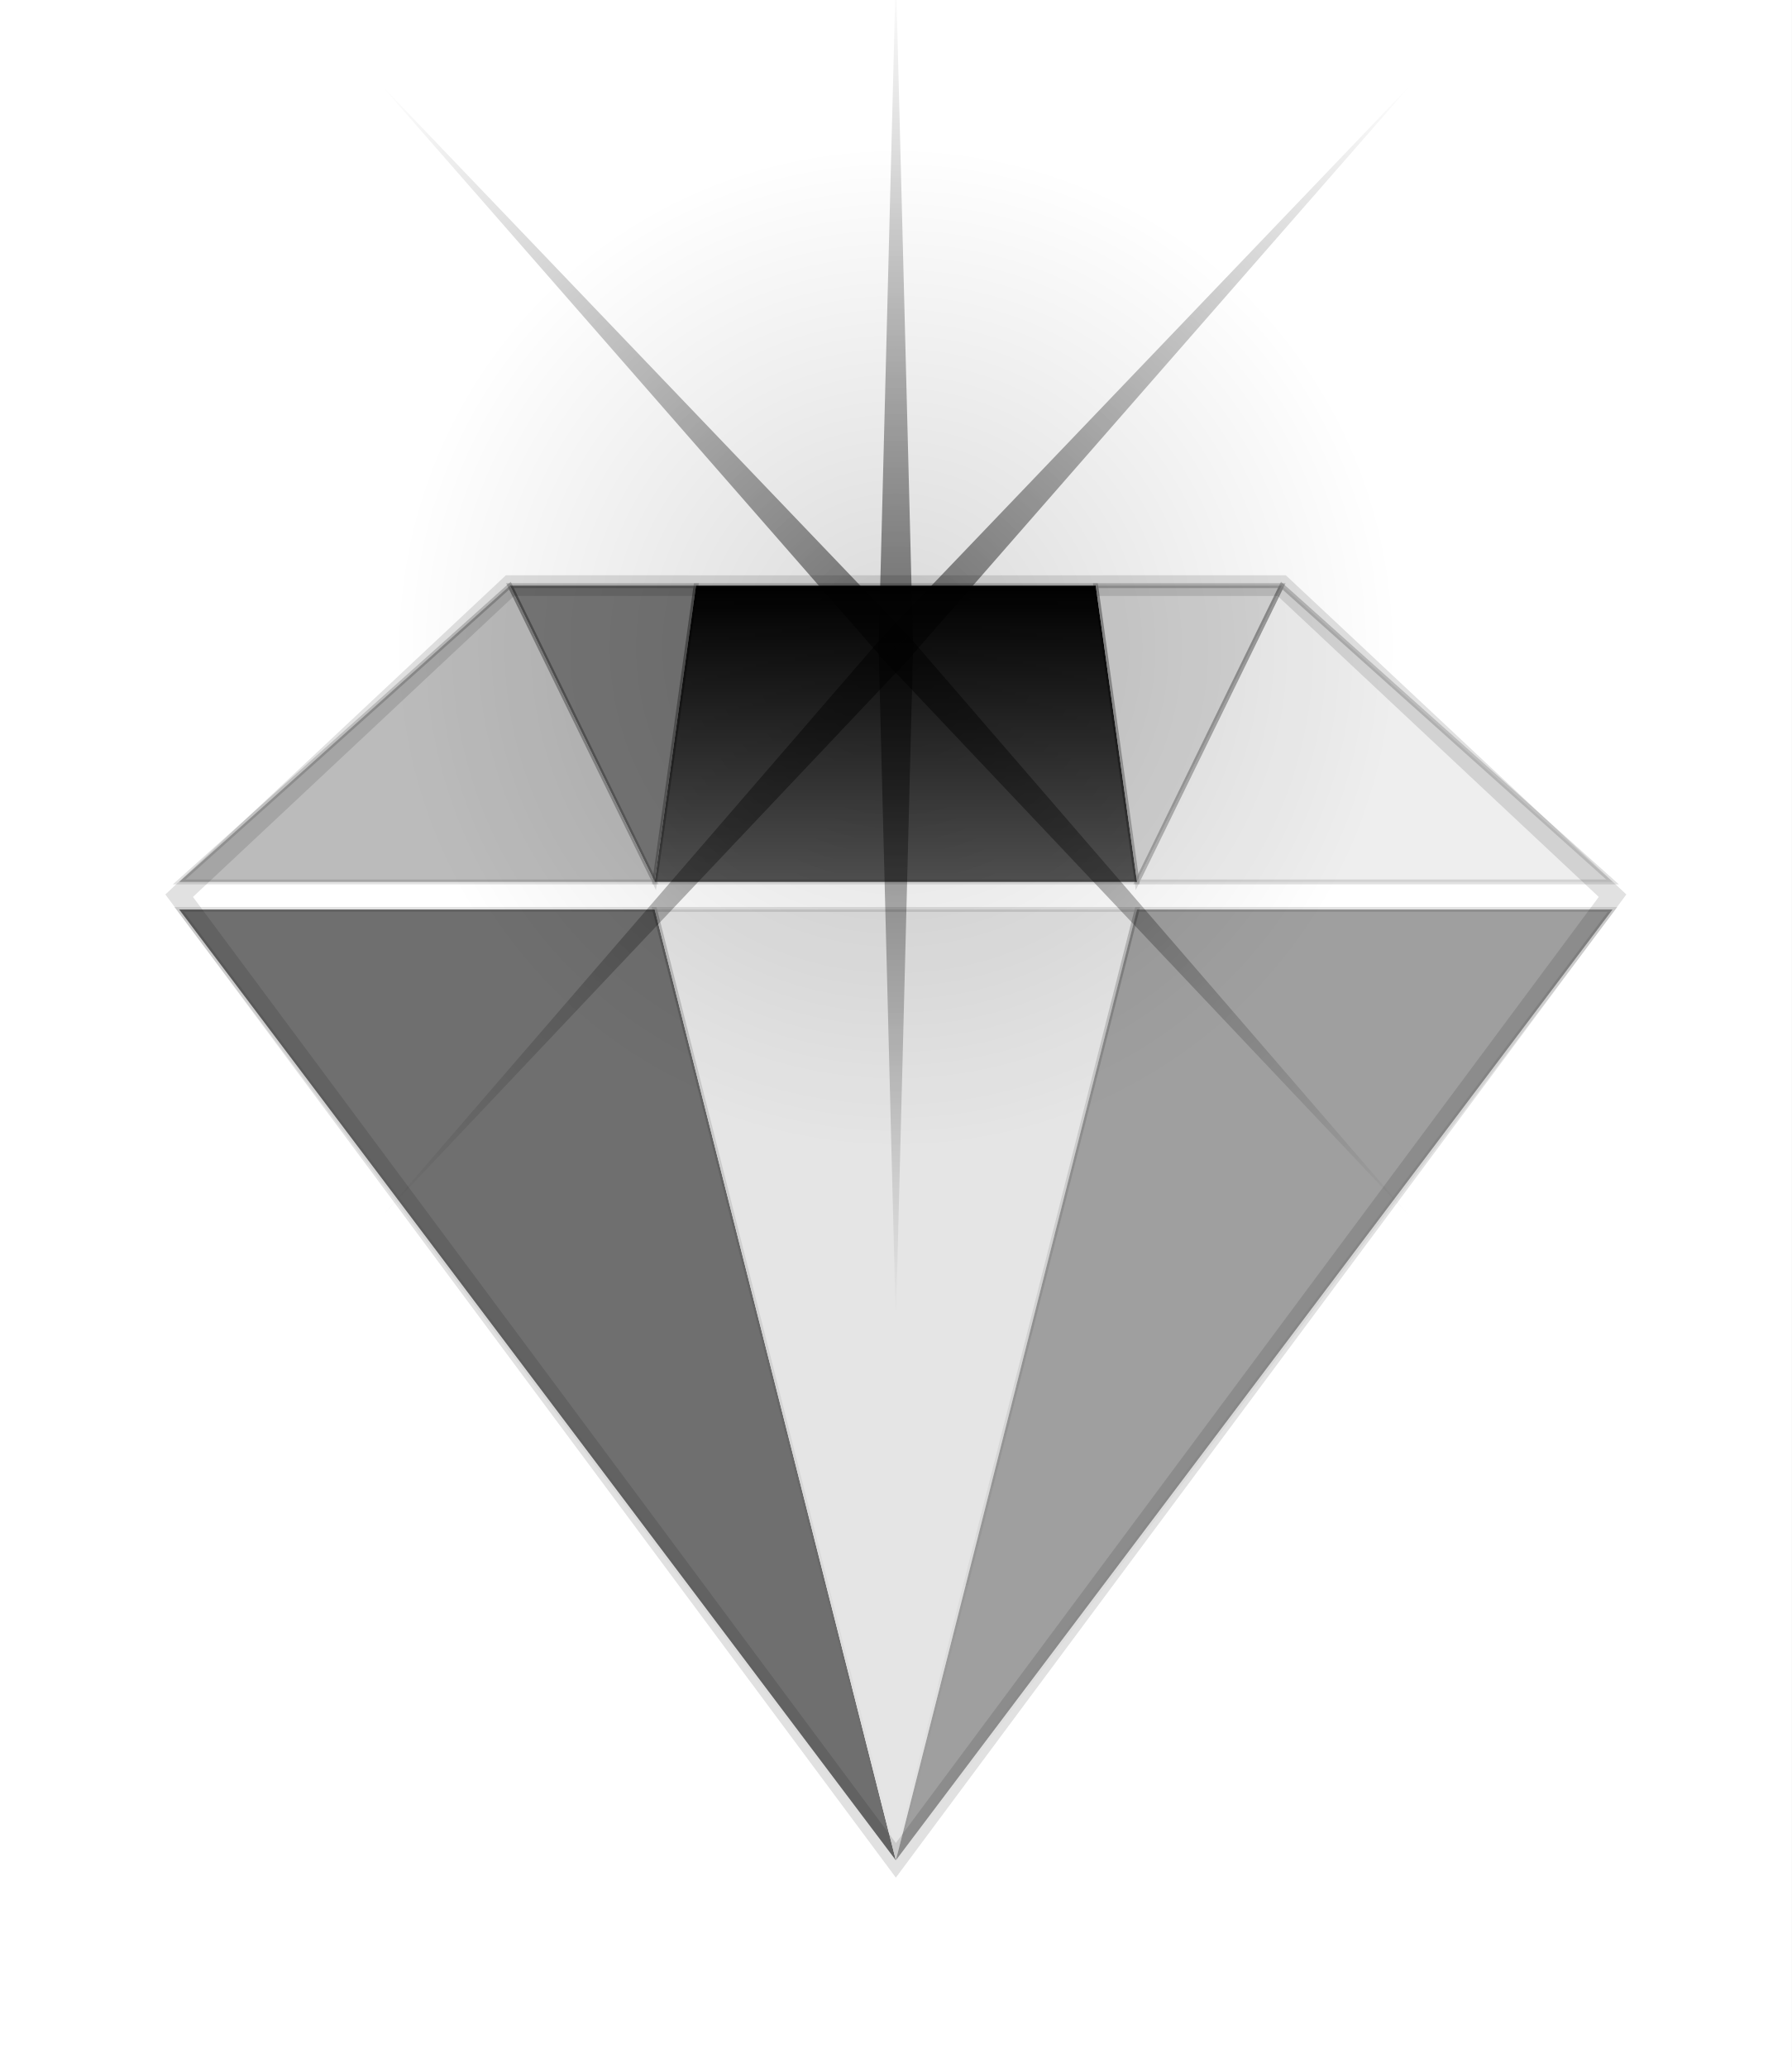
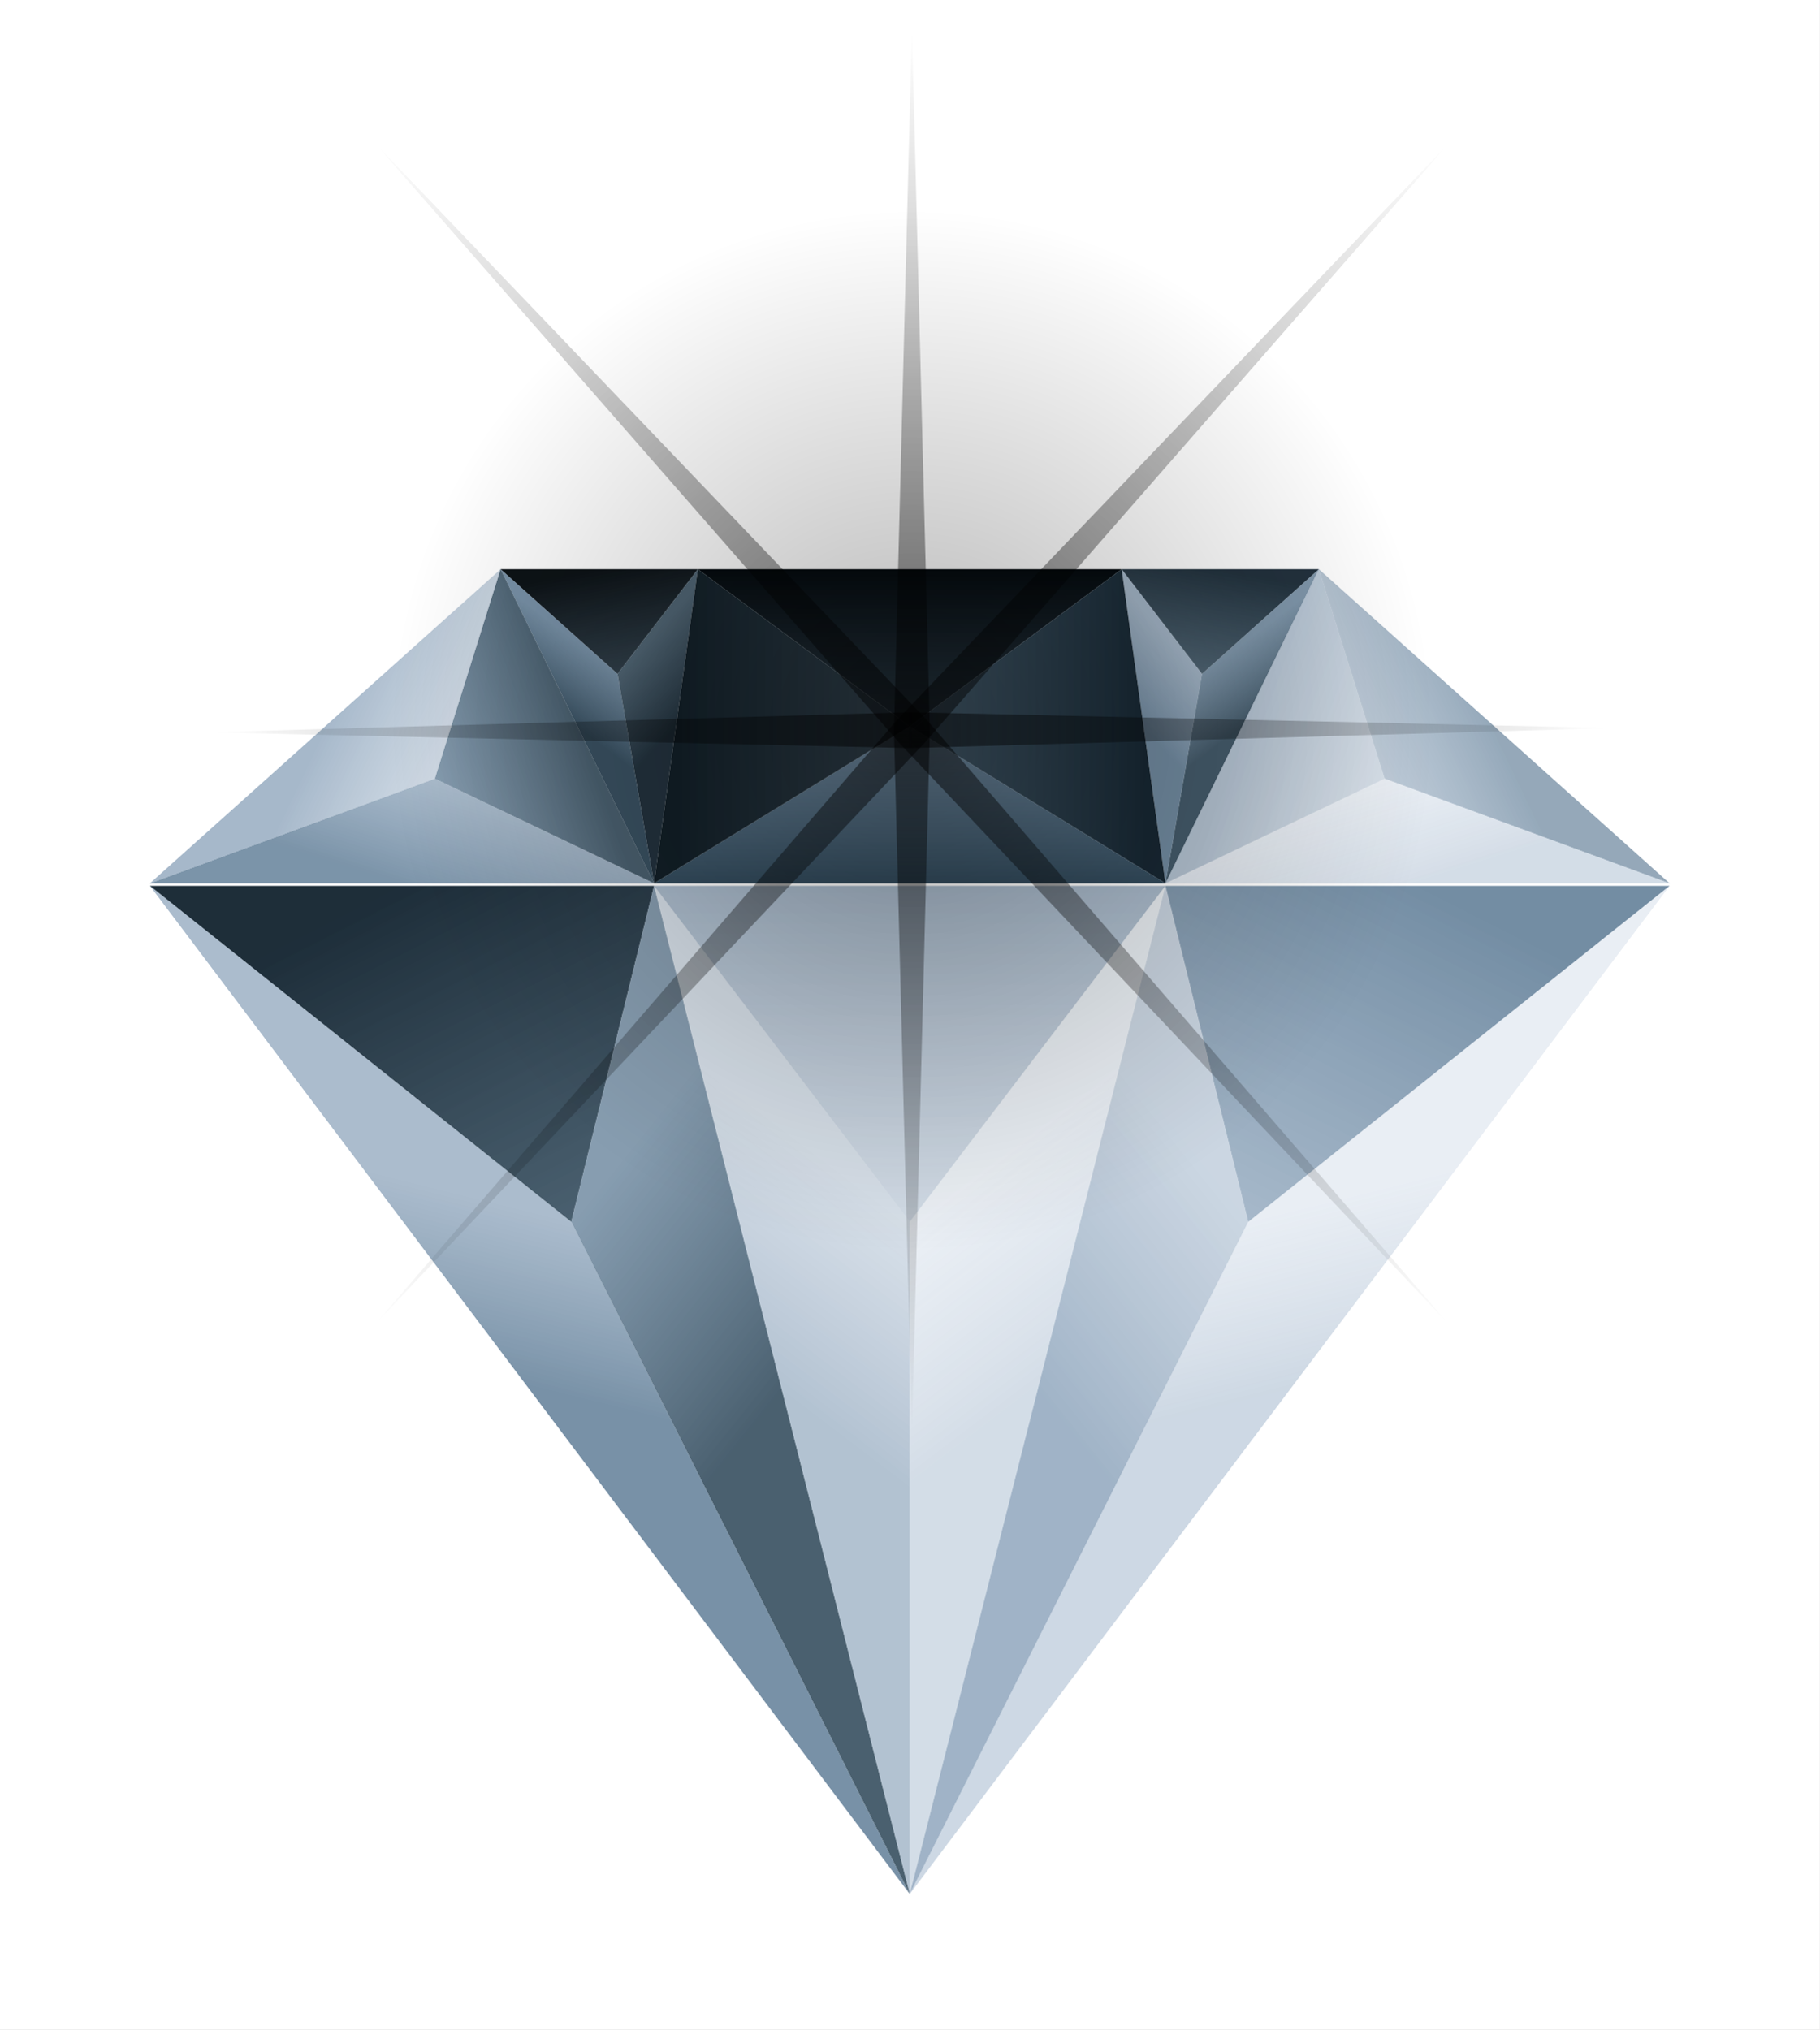
- <svg xmlns="http://www.w3.org/2000/svg" viewBox="0 0 260 300" width="260" height="300">
-   <rect width="260" height="300" fill="#FFFFFF" />
+ <svg xmlns="http://www.w3.org/2000/svg" width="100%" height="100%" viewBox="0 0 260 290" version="1.1" xml:space="preserve" style="fill-rule:evenodd;clip-rule:evenodd;stroke-linejoin:round;stroke-miterlimit:2;">
+   <rect x="0" y="0" width="260" height="290" fill="#FFFFFF" />
+   <g transform="matrix(0.764794,0,0,0.764794,30.57652,30.47016)">
+     <g transform="matrix(1.365151,0,0,1.365151,-47.46966,-54.50711)">
+       <g transform="matrix(0.406488,0,0,0.406488,-78.12284,-30.62477)">
+         <path d="M256.153,400.073L425.899,400.073L398.027,513.238L256.153,400.073Z" style="fill:url(#_Linear1);" />
+       </g>
+       <g transform="matrix(0.406488,0,0,0.406488,-78.12284,-30.62477)">
+         <path d="M425.899,400.073L512.003,739.567L398.027,513.238L425.899,400.073Z" style="fill:url(#_Linear2);" />
+       </g>
+       <g transform="matrix(0.406488,0,0,0.406488,-78.12284,-30.62477)">
+         <path d="M512.003,739.567L256.153,400.073L398.027,513.238L512.003,739.567Z" style="fill:url(#_Linear3);" />
+       </g>
+       <g transform="matrix(0.406488,0,0,0.406488,-78.12284,-30.62477)">
+         <path d="M425.899,400.073L598.107,400.073L512.003,513.238L425.899,400.073Z" style="fill:url(#_Linear4);" />
+       </g>
+       <g transform="matrix(0.406488,0,0,0.406488,-78.12284,-30.62477)">
+         <path d="M598.107,400.073L512.003,739.567L512.003,513.238L598.107,400.073Z" style="fill:url(#_Linear5);" />
+       </g>
+       <g transform="matrix(0.406488,0,0,0.406488,-78.12284,-30.62477)">
+         <path d="M512.003,739.567L425.899,400.073L512.003,513.238L512.003,739.567Z" style="fill:url(#_Linear6);" />
+       </g>
+       <g transform="matrix(0.406488,0,0,0.406488,-78.12284,-30.62477)">
+         <path d="M598.107,400.073L767.853,400.073L625.979,513.238L598.107,400.073Z" style="fill:url(#_Linear7);" />
+       </g>
+       <g transform="matrix(0.406488,0,0,0.406488,-78.12284,-30.62477)">
+         <path d="M767.853,400.073L512.003,739.567L625.979,513.238L767.853,400.073Z" style="fill:url(#_Linear8);" />
+       </g>
+       <g transform="matrix(0.406488,0,0,0.406488,-78.12284,-30.62477)">
+         <path d="M512.003,739.567L598.107,400.073L625.979,513.238L512.003,739.567Z" style="fill:url(#_Linear9);" />
+       </g>
+       <g transform="matrix(0.406488,0,0,0.406488,-78.12284,-26.96638)">
+         <path d="M374.237,284.449L440.66,284.449L413.599,319.702L374.237,284.449Z" style="fill:url(#_Linear10);" />
+       </g>
+       <g transform="matrix(0.406488,0,0,0.406488,-78.12284,-26.96638)">
+         <path d="M440.66,284.449L425.899,390.233L413.599,319.702L440.66,284.449Z" style="fill:url(#_Linear11);" />
+       </g>
+       <g transform="matrix(0.406488,0,0,0.406488,-78.12284,-26.96638)">
+         <path d="M425.899,390.233L374.237,284.449L413.599,319.702L425.899,390.233Z" style="fill:url(#_Linear12);" />
+       </g>
+       <g transform="matrix(0.406488,0,0,0.406488,-78.12284,-26.96638)">
+         <path d="M374.237,284.449L425.899,390.233L352.096,354.98L374.237,284.449Z" style="fill:url(#_Linear13);" />
+       </g>
+       <g transform="matrix(0.406488,0,0,0.406488,-78.12284,-26.96638)">
+         <path d="M425.899,390.233L256.153,390.233L352.096,354.98L425.899,390.233Z" style="fill:url(#_Linear14);" />
+       </g>
+       <g transform="matrix(0.406488,0,0,0.406488,-78.12284,-26.96638)">
+         <path d="M256.153,390.233L374.237,284.449L352.096,354.98L256.153,390.233Z" style="fill:url(#_Linear15);" />
+       </g>
+       <g transform="matrix(0.406488,0,0,0.406488,-78.12284,-26.96638)">
+         <path d="M583.346,284.449L649.769,284.449L610.407,319.702L583.346,284.449Z" style="fill:url(#_Linear16);" />
+       </g>
+       <g transform="matrix(0.406488,0,0,0.406488,-78.12284,-26.96638)">
+         <path d="M649.769,284.449L598.107,390.233L610.407,319.702L649.769,284.449Z" style="fill:url(#_Linear17);" />
+       </g>
+       <g transform="matrix(0.406488,0,0,0.406488,-78.12284,-26.96638)">
+         <path d="M598.107,390.233L583.346,284.449L610.407,319.702L598.107,390.233Z" style="fill:url(#_Linear18);" />
+       </g>
+       <g transform="matrix(0.406488,0,0,0.406488,-78.12284,-26.96638)">
+         <path d="M649.769,284.449L767.853,390.233L671.909,354.98L649.769,284.449Z" style="fill:url(#_Linear19);" />
+       </g>
+       <g transform="matrix(0.406488,0,0,0.406488,-78.12284,-26.96638)">
+         <path d="M767.853,390.233L598.107,390.233L671.909,354.98L767.853,390.233Z" style="fill:url(#_Linear20);" />
+       </g>
+       <g transform="matrix(0.406488,0,0,0.406488,-78.12284,-26.96638)">
+         <path d="M598.107,390.233L649.769,284.449L671.909,354.98L598.107,390.233Z" style="fill:url(#_Linear21);" />
+       </g>
+       <g transform="matrix(0.406488,0,0,0.406488,-78.12284,-26.96638)">
+         <path d="M440.66,284.449L583.346,284.449L512.003,337.341L440.66,284.449Z" style="fill:url(#_Linear22);" />
+       </g>
+       <g transform="matrix(0.406488,0,0,0.406488,-78.12284,-26.96638)">
+         <path d="M583.346,284.449L598.107,390.233L512.003,337.341L583.346,284.449Z" style="fill:url(#_Linear23);" />
+       </g>
+       <g transform="matrix(0.406488,0,0,0.406488,-78.12284,-26.96638)">
+         <path d="M598.107,390.233L425.899,390.233L512.003,337.341L598.107,390.233Z" style="fill:url(#_Linear24);" />
+       </g>
+       <g transform="matrix(0.406488,0,0,0.406488,-78.12284,-26.96638)">
+         <path d="M425.899,390.233L440.66,284.449L512.003,337.341L425.899,390.233Z" style="fill:url(#_Linear25);" />
+       </g>
+     </g>
+     <g transform="matrix(1,0,0,1,0.406488,30.08008)">
+       <g transform="matrix(0.406488,0,0,0.406488,77.15662,-19.86869)">
+         <g transform="matrix(3.293919,0,0,3.293919,-298.2095,-97.09132)">
+           <path d="M127.5,94L132.5,94L130,-4L127.5,94Z" style="fill:url(#_Linear26);fill-rule:nonzero;" />
+         </g>
+         <g transform="matrix(3.293919,0,0,3.293919,-298.2095,-97.09132)">
+           <path d="M127.5,94L132.5,94L130,192L127.5,94Z" style="fill:url(#_Linear27);fill-rule:nonzero;" />
+         </g>
+         <g transform="matrix(3.293919,0,0,3.293919,-298.2095,-97.09132)">
+           <path d="M128.16,95.68L131.84,92.32L55,12L128.16,95.68Z" style="fill:url(#_Linear28);fill-rule:nonzero;" />
+         </g>
+         <g transform="matrix(3.293919,0,0,3.293919,-298.2095,-97.09132)">
+           <path d="M128.16,92.32L131.84,95.68L205,12L128.16,92.32Z" style="fill:url(#_Linear29);fill-rule:nonzero;" />
+         </g>
+         <g transform="matrix(3.293919,0,0,3.293919,-298.2095,-97.09132)">
+           <path d="M128.14,92.32L131.86,95.68L55,177L128.14,92.32Z" style="fill:url(#_Linear30);fill-rule:nonzero;" />
+         </g>
+         <g transform="matrix(3.293919,0,0,3.293919,-298.2095,-97.09132)">
+           <path d="M128.14,95.68L131.86,92.32L205,177L128.14,95.68Z" style="fill:url(#_Linear31);fill-rule:nonzero;" />
+         </g>
+         <g transform="matrix(3.293919,0,0,3.293919,-298.2095,-97.09132)">
+           <circle cx="130" cy="94" r="73" style="fill:url(#_Radial32);" />
+         </g>
+       </g>
+       <g transform="matrix(1,0,0,1,-121.9463,0)">
+         <g transform="matrix(0.004049,1.338931,-1.338931,0.004049,376.9541,-107.9187)">
+           <path d="M127.5,94L132.5,94L130,-4L127.5,94Z" style="fill:url(#_Linear33);fill-rule:nonzero;" />
+         </g>
+         <g transform="matrix(0.004049,1.338931,-1.338931,0.004049,376.9541,-107.9187)">
+           <path d="M127.5,94L132.5,94L130,192L127.5,94Z" style="fill:url(#_Linear34);fill-rule:nonzero;" />
+         </g>
+       </g>
+     </g>
+   </g>
  <defs>
-     <linearGradient id="g-tabla" x1="0" y1="0" x2="0" y2="1">
-       <stop offset="0%" stop-color="#000000" stop-opacity="1.0" />
-       <stop offset="100%" stop-color="#555555" stop-opacity="1.0" />
-     </linearGradient>
-     <linearGradient id="sp-up" x1="130" y1="94" x2="130" y2="-4" gradientUnits="userSpaceOnUse">
-       <stop offset="0%" stop-color="#000000" stop-opacity="0.5" />
-       <stop offset="100%" stop-color="#000000" stop-opacity="0.0" />
-     </linearGradient>
-     <linearGradient id="sp-down" x1="130" y1="94" x2="130" y2="192" gradientUnits="userSpaceOnUse">
-       <stop offset="0%" stop-color="#000000" stop-opacity="0.5" />
-       <stop offset="100%" stop-color="#000000" stop-opacity="0.0" />
-     </linearGradient>
-     <linearGradient id="sp-diag-ul" x1="130" y1="94" x2="55" y2="12" gradientUnits="userSpaceOnUse">
-       <stop offset="0%" stop-color="#000000" stop-opacity="0.5" />
-       <stop offset="100%" stop-color="#000000" stop-opacity="0.0" />
-     </linearGradient>
-     <linearGradient id="sp-diag-ur" x1="130" y1="94" x2="205" y2="12" gradientUnits="userSpaceOnUse">
-       <stop offset="0%" stop-color="#000000" stop-opacity="0.5" />
-       <stop offset="100%" stop-color="#000000" stop-opacity="0.0" />
-     </linearGradient>
-     <linearGradient id="sp-diag-dl" x1="130" y1="94" x2="55" y2="177" gradientUnits="userSpaceOnUse">
-       <stop offset="0%" stop-color="#000000" stop-opacity="0.5" />
-       <stop offset="100%" stop-color="#000000" stop-opacity="0.0" />
-     </linearGradient>
-     <linearGradient id="sp-diag-dr" x1="130" y1="94" x2="205" y2="177" gradientUnits="userSpaceOnUse">
-       <stop offset="0%" stop-color="#000000" stop-opacity="0.5" />
-       <stop offset="100%" stop-color="#000000" stop-opacity="0.0" />
-     </linearGradient>
-     <linearGradient id="border-grad" x1="0" y1="85" x2="0" y2="270" gradientUnits="userSpaceOnUse">
-       <stop offset="0%" stop-color="#000000" stop-opacity="0.2" />
-       <stop offset="40%" stop-color="#000000" stop-opacity="0.06" />
-       <stop offset="100%" stop-color="#000000" stop-opacity="0.0" />
-     </linearGradient>
-     <linearGradient id="outer-grad" x1="0" y1="85" x2="0" y2="270" gradientUnits="userSpaceOnUse">
-       <stop offset="0%" stop-color="#000000" stop-opacity="0.12" />
-       <stop offset="100%" stop-color="#000000" stop-opacity="0.12" />
-     </linearGradient>
-     <radialGradient id="rg-center" cx="130" cy="94" r="73" gradientUnits="userSpaceOnUse">
-       <stop offset="0%" stop-color="#000000" stop-opacity="0.15" />
-       <stop offset="100%" stop-color="#000000" stop-opacity="0.0" />
+     <linearGradient id="_Linear1" x1="0" y1="0" x2="1" y2="0" gradientUnits="userSpaceOnUse" gradientTransform="matrix(57.00052,113.1646,-113.1646,57.00052,341.026,400.0732)">
+       <stop offset="0" style="stop-color:rgb(4,22,35);stop-opacity:0.9" />
+       <stop offset="1" style="stop-color:rgb(23,51,71);stop-opacity:0.78" />
+     </linearGradient>
+     <linearGradient id="_Linear2" x1="0" y1="0" x2="1" y2="0" gradientUnits="userSpaceOnUse" gradientTransform="matrix(-70.92468,-56.5823,56.5823,-70.92468,468.9513,569.8201)">
+       <stop offset="0" style="stop-color:rgb(23,51,71);stop-opacity:0.78" />
+       <stop offset="1" style="stop-color:rgb(61,97,128);stop-opacity:0.62" />
+     </linearGradient>
+     <linearGradient id="_Linear3" x1="0" y1="0" x2="1" y2="0" gradientUnits="userSpaceOnUse" gradientTransform="matrix(13.94877,-56.5823,56.5823,13.94877,384.0778,569.8201)">
+       <stop offset="0" style="stop-color:rgb(61,97,128);stop-opacity:0.7" />
+       <stop offset="1" style="stop-color:rgb(102,133,164);stop-opacity:0.55" />
+     </linearGradient>
+     <linearGradient id="_Linear4" x1="0" y1="0" x2="1" y2="0" gradientUnits="userSpaceOnUse" gradientTransform="matrix(0,113.1646,-113.1646,0,512.003,400.0732)">
+       <stop offset="0" style="stop-color:rgb(102,133,164);stop-opacity:0.55" />
+       <stop offset="1" style="stop-color:rgb(151,173,197);stop-opacity:0.42" />
+     </linearGradient>
+     <linearGradient id="_Linear5" x1="0" y1="0" x2="1" y2="0" gradientUnits="userSpaceOnUse" gradientTransform="matrix(-43.05175,-56.5823,56.5823,-43.05175,555.0548,569.8201)">
+       <stop offset="0" style="stop-color:rgb(151,173,197);stop-opacity:0.42" />
+       <stop offset="1" style="stop-color:rgb(191,206,224);stop-opacity:0.3" />
+     </linearGradient>
+     <linearGradient id="_Linear6" x1="0" y1="0" x2="1" y2="0" gradientUnits="userSpaceOnUse" gradientTransform="matrix(43.05175,-56.5823,56.5823,43.05175,468.9513,569.8201)">
+       <stop offset="0" style="stop-color:rgb(102,133,164);stop-opacity:0.5" />
+       <stop offset="1" style="stop-color:rgb(151,173,197);stop-opacity:0.38" />
+     </linearGradient>
+     <linearGradient id="_Linear7" x1="0" y1="0" x2="1" y2="0" gradientUnits="userSpaceOnUse" gradientTransform="matrix(-57.00052,113.1646,-113.1646,-57.00052,682.98,400.0732)">
+       <stop offset="0" style="stop-color:rgb(61,97,128);stop-opacity:0.72" />
+       <stop offset="1" style="stop-color:rgb(102,133,164);stop-opacity:0.58" />
+     </linearGradient>
+     <linearGradient id="_Linear8" x1="0" y1="0" x2="1" y2="0" gradientUnits="userSpaceOnUse" gradientTransform="matrix(-13.94877,-56.5823,56.5823,-13.94877,639.9282,569.8201)">
+       <stop offset="0" style="stop-color:rgb(151,173,197);stop-opacity:0.48" />
+       <stop offset="1" style="stop-color:rgb(191,206,224);stop-opacity:0.35" />
+     </linearGradient>
+     <linearGradient id="_Linear9" x1="0" y1="0" x2="1" y2="0" gradientUnits="userSpaceOnUse" gradientTransform="matrix(70.92468,-56.5823,56.5823,70.92468,555.0548,569.8201)">
+       <stop offset="0" style="stop-color:rgb(102,133,164);stop-opacity:0.62" />
+       <stop offset="1" style="stop-color:rgb(151,173,197);stop-opacity:0.5" />
+     </linearGradient>
+     <linearGradient id="_Linear10" x1="0" y1="0" x2="1" y2="0" gradientUnits="userSpaceOnUse" gradientTransform="matrix(6.15025,35.25323,-35.25323,6.15025,407.4488,284.4485)">
+       <stop offset="0" style="stop-color:rgb(0,6,10);stop-opacity:0.95" />
+       <stop offset="1" style="stop-color:rgb(4,22,35);stop-opacity:0.82" />
+     </linearGradient>
+     <linearGradient id="_Linear11" x1="0" y1="0" x2="1" y2="0" gradientUnits="userSpaceOnUse" gradientTransform="matrix(-19.6808,-17.63892,17.63892,-19.6808,433.2798,337.3406)">
+       <stop offset="0" style="stop-color:rgb(4,22,35);stop-opacity:0.88" />
+       <stop offset="1" style="stop-color:rgb(23,51,71);stop-opacity:0.75" />
+     </linearGradient>
+     <linearGradient id="_Linear12" x1="0" y1="0" x2="1" y2="0" gradientUnits="userSpaceOnUse" gradientTransform="matrix(13.53055,-17.63892,17.63892,13.53055,400.0684,337.3406)">
+       <stop offset="0" style="stop-color:rgb(23,51,71);stop-opacity:0.85" />
+       <stop offset="1" style="stop-color:rgb(61,97,128);stop-opacity:0.7" />
+     </linearGradient>
+     <linearGradient id="_Linear13" x1="0" y1="0" x2="1" y2="0" gradientUnits="userSpaceOnUse" gradientTransform="matrix(-47.97195,17.63892,-17.63892,-47.97195,400.0684,337.3406)">
+       <stop offset="0" style="stop-color:rgb(23,51,71);stop-opacity:0.78" />
+       <stop offset="1" style="stop-color:rgb(61,97,128);stop-opacity:0.62" />
+     </linearGradient>
+     <linearGradient id="_Linear14" x1="0" y1="0" x2="1" y2="0" gradientUnits="userSpaceOnUse" gradientTransform="matrix(11.07045,-35.25323,35.25323,11.07045,341.026,390.2328)">
+       <stop offset="0" style="stop-color:rgb(61,97,128);stop-opacity:0.68" />
+       <stop offset="1" style="stop-color:rgb(102,133,164);stop-opacity:0.55" />
+     </linearGradient>
+     <linearGradient id="_Linear15" x1="0" y1="0" x2="1" y2="0" gradientUnits="userSpaceOnUse" gradientTransform="matrix(36.9015,17.63892,-17.63892,36.9015,315.195,337.3406)">
+       <stop offset="0" style="stop-color:rgb(102,133,164);stop-opacity:0.58" />
+       <stop offset="1" style="stop-color:rgb(151,173,197);stop-opacity:0.45" />
+     </linearGradient>
+     <linearGradient id="_Linear16" x1="0" y1="0" x2="1" y2="0" gradientUnits="userSpaceOnUse" gradientTransform="matrix(-6.15025,35.25323,-35.25323,-6.15025,616.5572,284.4485)">
+       <stop offset="0" style="stop-color:rgb(4,22,35);stop-opacity:0.88" />
+       <stop offset="1" style="stop-color:rgb(23,51,71);stop-opacity:0.75" />
+     </linearGradient>
+     <linearGradient id="_Linear17" x1="0" y1="0" x2="1" y2="0" gradientUnits="userSpaceOnUse" gradientTransform="matrix(-13.53055,-17.63892,17.63892,-13.53055,623.9375,337.3406)">
+       <stop offset="0" style="stop-color:rgb(23,51,71);stop-opacity:0.8" />
+       <stop offset="1" style="stop-color:rgb(61,97,128);stop-opacity:0.65" />
+     </linearGradient>
+     <linearGradient id="_Linear18" x1="0" y1="0" x2="1" y2="0" gradientUnits="userSpaceOnUse" gradientTransform="matrix(19.6808,-17.63892,17.63892,19.6808,590.7262,337.3406)">
+       <stop offset="0" style="stop-color:rgb(61,97,128);stop-opacity:0.72" />
+       <stop offset="1" style="stop-color:rgb(102,133,164);stop-opacity:0.58" />
+     </linearGradient>
+     <linearGradient id="_Linear19" x1="0" y1="0" x2="1" y2="0" gradientUnits="userSpaceOnUse" gradientTransform="matrix(-36.9015,17.63892,-17.63892,-36.9015,708.811,337.3406)">
+       <stop offset="0" style="stop-color:rgb(61,97,128);stop-opacity:0.55" />
+       <stop offset="1" style="stop-color:rgb(102,133,164);stop-opacity:0.42" />
+     </linearGradient>
+     <linearGradient id="_Linear20" x1="0" y1="0" x2="1" y2="0" gradientUnits="userSpaceOnUse" gradientTransform="matrix(-11.07045,-35.25323,35.25323,-11.07045,682.98,390.2328)">
+       <stop offset="0" style="stop-color:rgb(151,173,197);stop-opacity:0.42" />
+       <stop offset="1" style="stop-color:rgb(191,206,224);stop-opacity:0.32" />
+     </linearGradient>
+     <linearGradient id="_Linear21" x1="0" y1="0" x2="1" y2="0" gradientUnits="userSpaceOnUse" gradientTransform="matrix(47.97195,17.63892,-17.63892,47.97195,623.9375,337.3406)">
+       <stop offset="0" style="stop-color:rgb(102,133,164);stop-opacity:0.48" />
+       <stop offset="1" style="stop-color:rgb(151,173,197);stop-opacity:0.38" />
+     </linearGradient>
+     <linearGradient id="_Linear22" x1="0" y1="0" x2="1" y2="0" gradientUnits="userSpaceOnUse" gradientTransform="matrix(0,52.89215,-52.89215,0,512.003,284.4485)">
+       <stop offset="0" style="stop-color:rgb(0,6,10);stop-opacity:0.98" />
+       <stop offset="1" style="stop-color:rgb(4,22,35);stop-opacity:0.85" />
+     </linearGradient>
+     <linearGradient id="_Linear23" x1="0" y1="0" x2="1" y2="0" gradientUnits="userSpaceOnUse" gradientTransform="matrix(-78.7232,0,-0,-78.7232,590.7262,337.3406)">
+       <stop offset="0" style="stop-color:rgb(4,22,35);stop-opacity:0.92" />
+       <stop offset="1" style="stop-color:rgb(23,51,71);stop-opacity:0.8" />
+     </linearGradient>
+     <linearGradient id="_Linear24" x1="0" y1="0" x2="1" y2="0" gradientUnits="userSpaceOnUse" gradientTransform="matrix(0,-52.89215,52.89215,0,512.003,390.2328)">
+       <stop offset="0" style="stop-color:rgb(23,51,71);stop-opacity:0.88" />
+       <stop offset="1" style="stop-color:rgb(61,97,128);stop-opacity:0.72" />
+     </linearGradient>
+     <linearGradient id="_Linear25" x1="0" y1="0" x2="1" y2="0" gradientUnits="userSpaceOnUse" gradientTransform="matrix(78.7232,0,0,78.7232,433.2798,337.3406)">
+       <stop offset="0" style="stop-color:rgb(0,14,23);stop-opacity:0.93" />
+       <stop offset="1" style="stop-color:rgb(4,22,35);stop-opacity:0.82" />
+     </linearGradient>
+     <linearGradient id="_Linear26" x1="0" y1="0" x2="1" y2="0" gradientUnits="userSpaceOnUse" gradientTransform="matrix(0,-98,98,0,130,94)">
+       <stop offset="0" style="stop-color:rgb(0,0,0);stop-opacity:0.5" />
+       <stop offset="1" style="stop-color:rgb(0,0,0);stop-opacity:0" />
+     </linearGradient>
+     <linearGradient id="_Linear27" x1="0" y1="0" x2="1" y2="0" gradientUnits="userSpaceOnUse" gradientTransform="matrix(0,98,-98,0,130,94)">
+       <stop offset="0" style="stop-color:rgb(0,0,0);stop-opacity:0.5" />
+       <stop offset="1" style="stop-color:rgb(0,0,0);stop-opacity:0" />
+     </linearGradient>
+     <linearGradient id="_Linear28" x1="0" y1="0" x2="1" y2="0" gradientUnits="userSpaceOnUse" gradientTransform="matrix(-75,-82,82,-75,130,94)">
+       <stop offset="0" style="stop-color:rgb(0,0,0);stop-opacity:0.5" />
+       <stop offset="1" style="stop-color:rgb(0,0,0);stop-opacity:0" />
+     </linearGradient>
+     <linearGradient id="_Linear29" x1="0" y1="0" x2="1" y2="0" gradientUnits="userSpaceOnUse" gradientTransform="matrix(75,-82,82,75,130,94)">
+       <stop offset="0" style="stop-color:rgb(0,0,0);stop-opacity:0.5" />
+       <stop offset="1" style="stop-color:rgb(0,0,0);stop-opacity:0" />
+     </linearGradient>
+     <linearGradient id="_Linear30" x1="0" y1="0" x2="1" y2="0" gradientUnits="userSpaceOnUse" gradientTransform="matrix(-75,83,-83,-75,130,94)">
+       <stop offset="0" style="stop-color:rgb(0,0,0);stop-opacity:0.5" />
+       <stop offset="1" style="stop-color:rgb(0,0,0);stop-opacity:0" />
+     </linearGradient>
+     <linearGradient id="_Linear31" x1="0" y1="0" x2="1" y2="0" gradientUnits="userSpaceOnUse" gradientTransform="matrix(75,83,-83,75,130,94)">
+       <stop offset="0" style="stop-color:rgb(0,0,0);stop-opacity:0.5" />
+       <stop offset="1" style="stop-color:rgb(0,0,0);stop-opacity:0" />
+     </linearGradient>
+     <radialGradient id="_Radial32" cx="0" cy="0" r="1" gradientUnits="userSpaceOnUse" gradientTransform="matrix(73,0,0,73,130,94)">
+       <stop offset="0" style="stop-color:rgb(0,0,0);stop-opacity:0.3" />
+       <stop offset="1" style="stop-color:rgb(0,0,0);stop-opacity:0" />
    </radialGradient>
+     <linearGradient id="_Linear33" x1="0" y1="0" x2="1" y2="0" gradientUnits="userSpaceOnUse" gradientTransform="matrix(0,-98,98,0,130,94)">
+       <stop offset="0" style="stop-color:rgb(0,0,0);stop-opacity:0.5" />
+       <stop offset="1" style="stop-color:rgb(0,0,0);stop-opacity:0" />
+     </linearGradient>
+     <linearGradient id="_Linear34" x1="0" y1="0" x2="1" y2="0" gradientUnits="userSpaceOnUse" gradientTransform="matrix(0,98,-98,0,130,94)">
+       <stop offset="0" style="stop-color:rgb(0,0,0);stop-opacity:0.5" />
+       <stop offset="1" style="stop-color:rgb(0,0,0);stop-opacity:0" />
+     </linearGradient>
  </defs>
-   <polygon points="74,85  101,85  95,128" fill="#777777" />
-   <polygon points="74,85  95,128  26,128" fill="#BBBBBB" />
-   <polygon points="101,85 159,85 165,128 95,128" fill="url(#g-tabla)" />
-   <polygon points="159,85 186,85 165,128" fill="#D5D5D5" />
-   <polygon points="186,85 234,128 165,128" fill="#EEEEEE" />
-   <polygon points="26,132  95,132  130,270" fill="#6F6F6F" />
-   <polygon points="95,132  165,132 130,270" fill="#E5E5E5" />
-   <polygon points="165,132 234,132 130,270" fill="#9F9F9F" />
-   <polygon points="74,85  186,85  234,130  130,270  26,130" fill="none" stroke="url(#outer-grad)" stroke-width="3" />
-   <polygon points="74,85  101,85  95,128" fill="none" stroke="url(#border-grad)" stroke-width="0.7" />
-   <polygon points="74,85  95,128  26,128" fill="none" stroke="url(#border-grad)" stroke-width="0.7" />
-   <polygon points="101,85 159,85 165,128 95,128" fill="none" stroke="url(#border-grad)" stroke-width="0.7" />
-   <polygon points="159,85 186,85 165,128" fill="none" stroke="url(#border-grad)" stroke-width="0.7" />
-   <polygon points="186,85 234,128 165,128" fill="none" stroke="url(#border-grad)" stroke-width="0.7" />
-   <polygon points="26,132  95,132  130,270" fill="none" stroke="url(#border-grad)" stroke-width="0.7" />
-   <polygon points="95,132  165,132 130,270" fill="none" stroke="url(#border-grad)" stroke-width="0.7" />
-   <polygon points="165,132 234,132 130,270" fill="none" stroke="url(#border-grad)" stroke-width="0.7" />
-   <polygon points="127.5,94  132.5,94  130,-4" fill="url(#sp-up)" />
-   <polygon points="127.5,94  132.5,94  130,192" fill="url(#sp-down)" />
-   <polygon points="128.16,95.68  131.84,92.32  55,12" fill="url(#sp-diag-ul)" />
-   <polygon points="128.16,92.32  131.84,95.68  205,12" fill="url(#sp-diag-ur)" />
-   <polygon points="128.14,92.32  131.86,95.68  55,177" fill="url(#sp-diag-dl)" />
-   <polygon points="128.14,95.68  131.86,92.32  205,177" fill="url(#sp-diag-dr)" />
-   <circle cx="130" cy="94" r="73" fill="url(#rg-center)" />
</svg>
